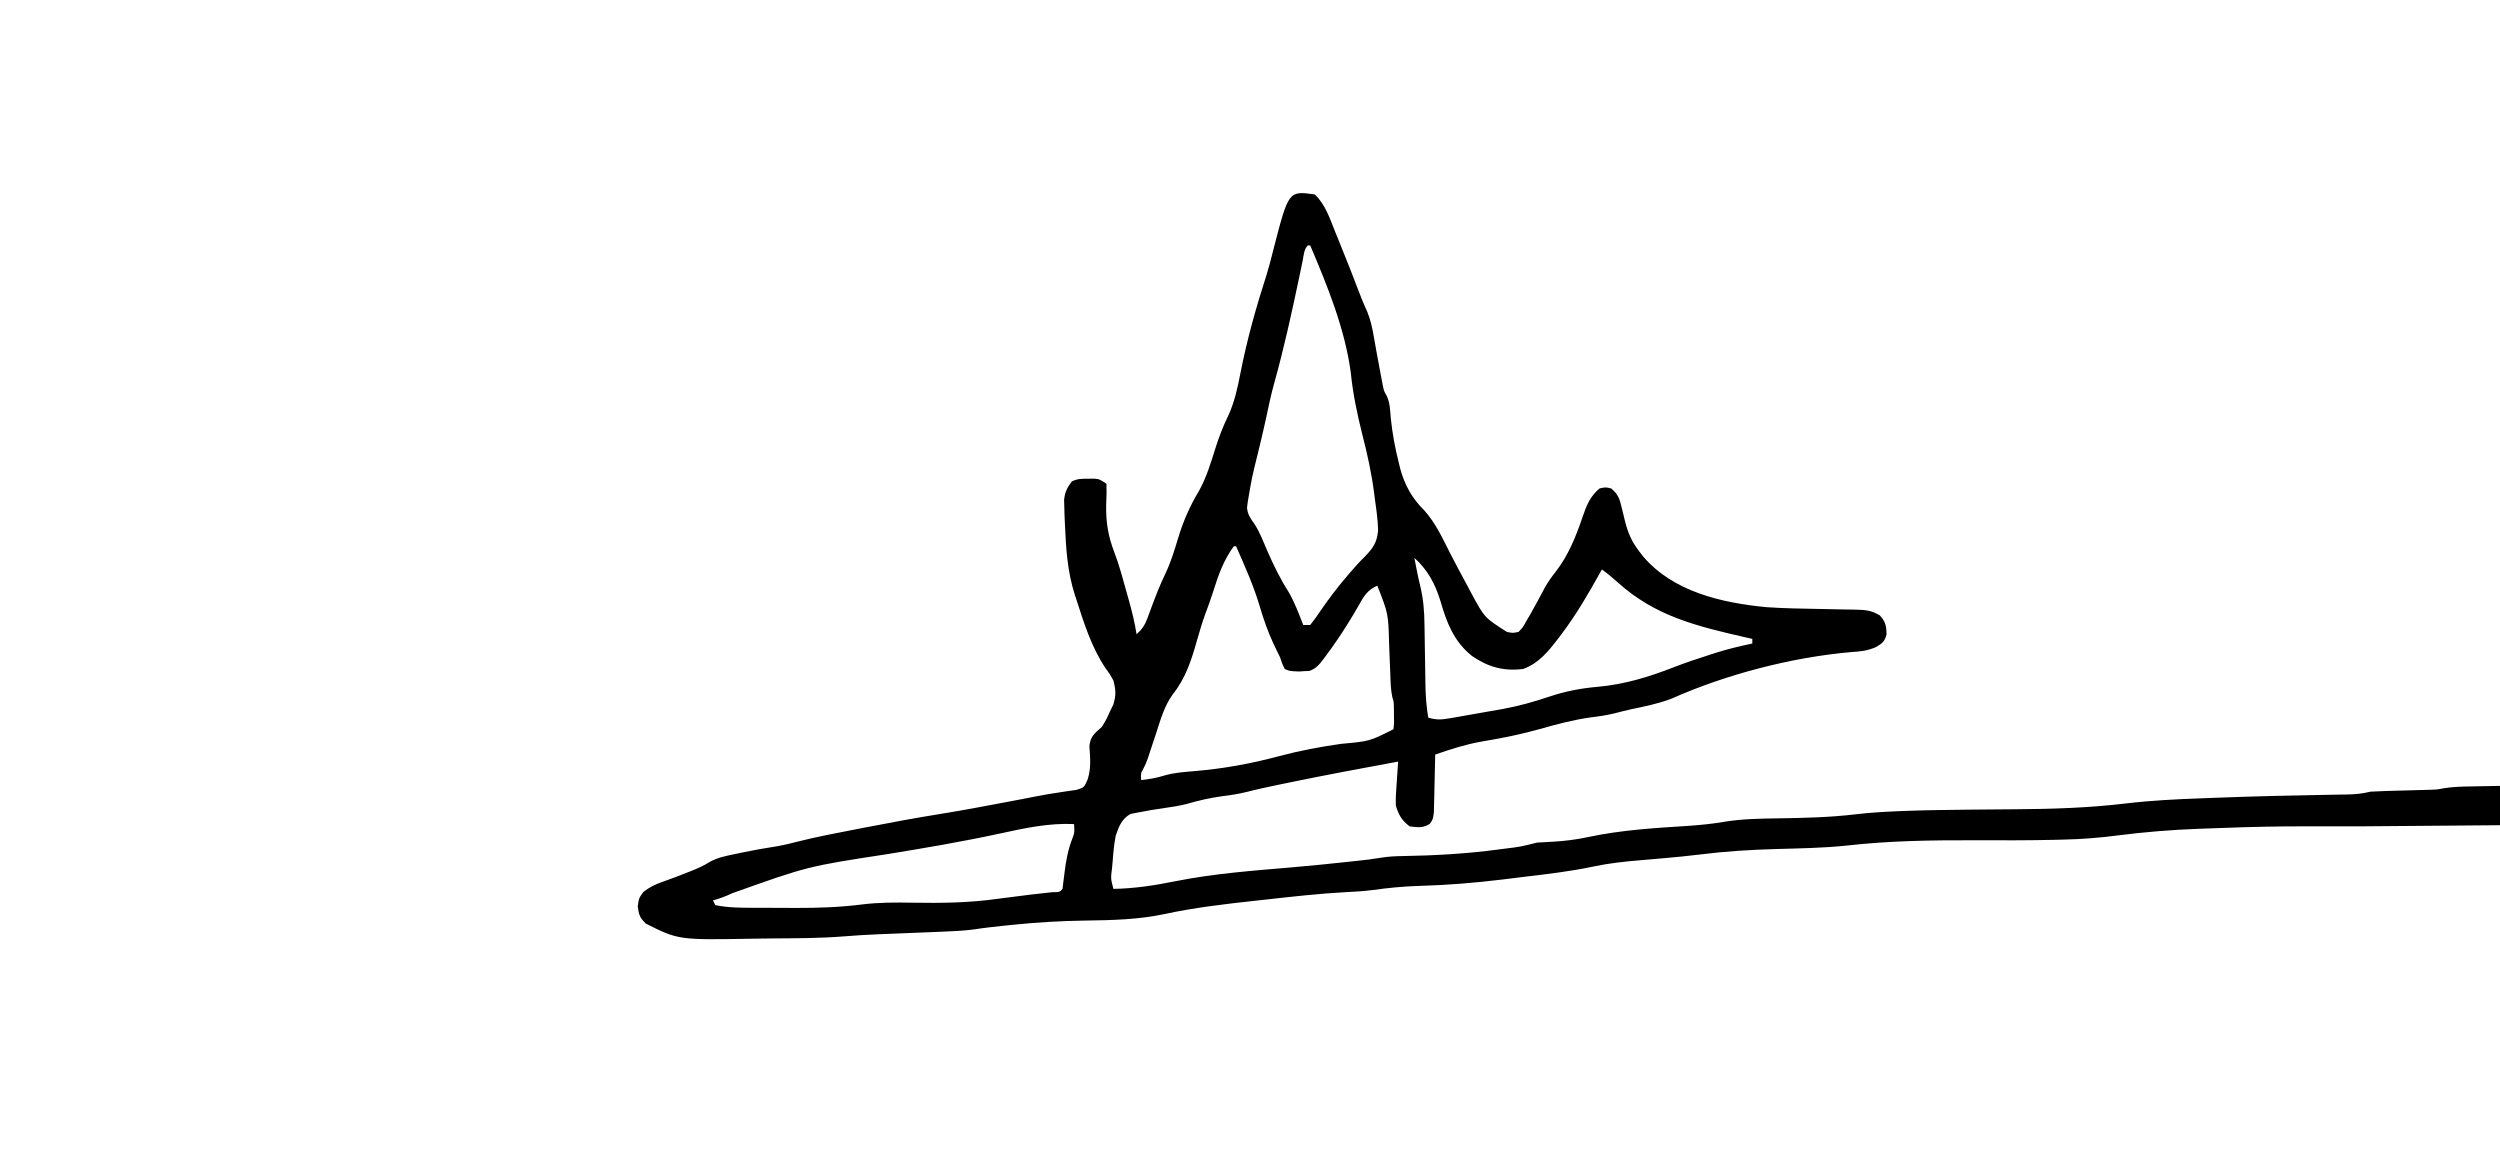
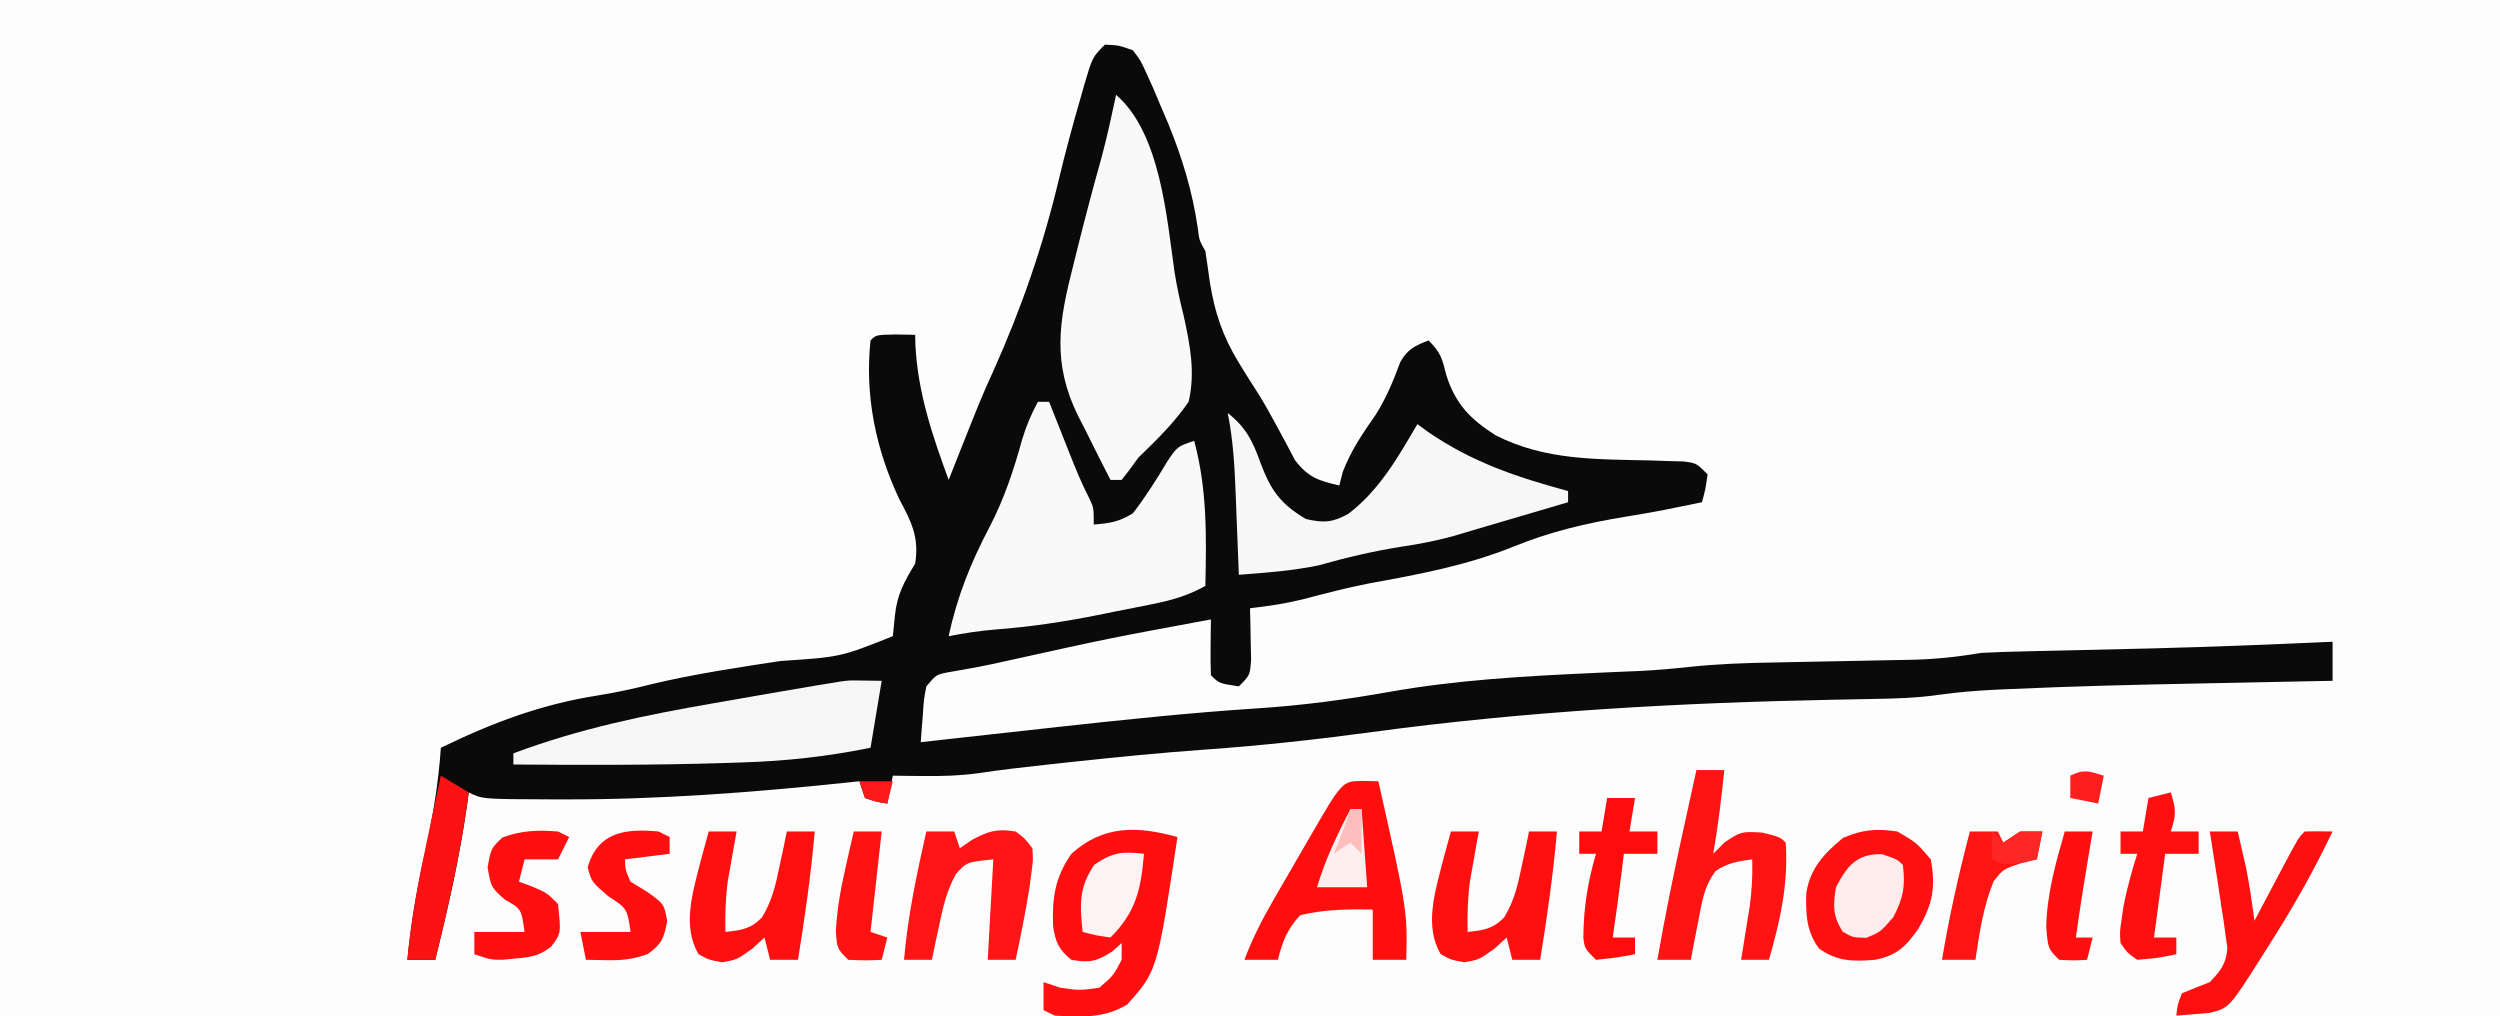
- <svg xmlns="http://www.w3.org/2000/svg" version="1.1" width="1080" height="496">
-   <path d="M0 0 C4.584 4.369 6.493 10.432 8.812 16.188 C9.466 17.783 9.466 17.783 10.133 19.41 C13.617 27.949 16.975 36.535 20.263 45.151 C20.986 46.966 21.792 48.748 22.598 50.527 C24.082 54.204 24.833 57.595 25.5 61.5 C25.748 62.901 25.997 64.302 26.246 65.703 C26.431 66.766 26.431 66.766 26.621 67.85 C27.233 71.323 27.89 74.788 28.562 78.25 C28.905 80.052 28.905 80.052 29.254 81.891 C29.835 84.888 29.835 84.888 31.039 86.949 C32.479 90.022 32.53 93.225 32.812 96.562 C33.494 103.203 34.658 109.595 36.312 116.062 C36.501 116.835 36.69 117.607 36.884 118.403 C38.758 125.406 42.025 131.358 47.25 136.438 C52.278 142.027 55.29 148.8 58.683 155.445 C61.146 160.224 63.695 164.957 66.25 169.688 C66.745 170.62 67.24 171.552 67.751 172.512 C73.322 182.829 73.322 182.829 83 189 C85.481 189.495 85.481 189.495 88 189 C89.94 186.969 89.94 186.969 91.438 184.188 C92.033 183.185 92.629 182.182 93.242 181.148 C95.387 177.306 97.467 173.431 99.535 169.547 C100.882 167.206 102.322 165.172 104 163.062 C109.457 156.038 112.736 147.997 115.562 139.625 C117.363 134.424 118.773 130.593 123 127 C125.625 126.438 125.625 126.438 128 127 C130.571 129.102 131.477 130.82 132.246 134.02 C132.444 134.795 132.642 135.57 132.846 136.369 C133.237 137.986 133.628 139.603 134.018 141.221 C135.288 146.193 136.836 149.855 140 154 C140.886 155.16 140.886 155.16 141.789 156.344 C154.862 171.698 175.871 176.464 195.238 178.308 C202.714 178.8 210.198 178.945 217.688 179.062 C220.97 179.118 224.253 179.18 227.535 179.266 C229.549 179.319 231.564 179.355 233.578 179.37 C237.853 179.482 240.363 179.618 244.089 181.853 C246.533 184.599 246.924 186.348 247 190 C246.179 193.194 245.215 193.872 242.359 195.57 C238.637 197.154 235.844 197.441 231.812 197.688 C205.978 199.937 177.579 207.347 153.961 217.875 C148.171 220.075 142.08 221.247 136.035 222.544 C133.975 223.006 131.937 223.526 129.895 224.059 C126.426 224.938 122.994 225.456 119.438 225.875 C111.752 226.919 104.454 228.9 97 231 C91.373 232.537 85.746 233.881 80.008 234.934 C78.65 235.183 78.65 235.183 77.264 235.438 C75.482 235.76 73.697 236.074 71.912 236.379 C65.035 237.613 58.577 239.66 52 242 C51.985 242.832 51.971 243.665 51.956 244.523 C51.895 247.615 51.821 250.706 51.738 253.798 C51.688 255.793 51.653 257.788 51.619 259.783 C51.584 261.037 51.548 262.29 51.512 263.582 C51.472 265.318 51.472 265.318 51.432 267.089 C51 270 51 270 49.683 271.874 C46.792 273.809 44.355 273.412 41 273 C37.601 270.52 36.171 267.991 35 264 C34.903 260.712 35.131 257.466 35.375 254.188 C35.432 253.304 35.488 252.42 35.547 251.51 C35.688 249.339 35.842 247.169 36 245 C19.972 247.947 3.959 250.948 -12 254.25 C-13.19 254.496 -14.38 254.741 -15.606 254.995 C-20.222 255.958 -24.823 256.928 -29.387 258.113 C-32.871 258.968 -36.254 259.503 -39.812 259.938 C-45.129 260.656 -50.084 261.772 -55.223 263.281 C-58.304 264.079 -61.349 264.555 -64.5 265 C-70.803 265.94 -70.803 265.94 -77.062 267.125 C-77.92 267.293 -78.777 267.46 -79.66 267.633 C-83.412 269.825 -84.65 272.962 -86 277 C-86.718 280.614 -87.049 284.203 -87.312 287.875 C-87.398 288.824 -87.484 289.772 -87.572 290.75 C-88.192 295.522 -88.192 295.522 -87 300 C-77.836 299.831 -69.218 298.515 -60.25 296.688 C-43.556 293.364 -26.683 292.125 -9.746 290.678 C-1.715 289.989 6.299 289.181 14.312 288.312 C15.431 288.193 16.55 288.074 17.703 287.951 C23.342 287.341 23.342 287.341 28.946 286.473 C32.028 285.996 34.942 285.858 38.059 285.824 C51.906 285.574 65.458 284.836 79.188 283 C79.864 282.91 80.54 282.821 81.236 282.728 C88.72 281.827 88.72 281.827 96 280 C98.248 279.844 100.499 279.725 102.75 279.625 C108.062 279.336 113.097 278.682 118.312 277.562 C132.428 274.562 146.794 273.706 161.171 272.785 C166.579 272.419 171.854 271.897 177.195 270.969 C184.674 269.755 192.091 269.645 199.65 269.536 C211.075 269.365 222.429 269.129 233.784 267.763 C239.684 267.08 245.562 266.7 251.496 266.461 C252.521 266.419 253.545 266.377 254.601 266.334 C263.404 266.004 272.207 265.875 281.016 265.789 C281.713 265.782 282.411 265.775 283.129 265.767 C289.613 265.701 296.097 265.637 302.581 265.599 C318.561 265.5 334.247 265.009 350.138 263.119 C361.084 261.82 371.989 261.261 383 260.875 C385.038 260.796 387.076 260.717 389.114 260.637 C405.551 260.012 421.995 259.614 438.441 259.341 C439.77 259.317 439.77 259.317 441.125 259.292 C442.771 259.262 444.418 259.236 446.064 259.215 C449.548 259.15 452.64 258.861 456 258 C458.172 257.864 460.348 257.776 462.523 257.719 C463.792 257.681 465.06 257.644 466.367 257.605 C467.703 257.57 469.039 257.535 470.375 257.5 C472.987 257.431 475.599 257.358 478.211 257.281 C479.369 257.251 480.527 257.221 481.72 257.189 C484.938 257.068 484.938 257.068 487.826 256.5 C492.082 255.83 496.276 255.785 500.578 255.719 C501.504 255.7 502.429 255.682 503.383 255.663 C506.338 255.604 509.294 255.552 512.25 255.5 C528.748 255.207 528.748 255.207 545.234 254.531 C545.98 254.494 546.726 254.457 547.494 254.418 C550.541 254.243 553.088 253.971 556 253 C562.233 252.555 562.233 252.555 564.938 254.125 C566.504 256.89 566.304 258.86 566 262 C564.32 264.52 564.32 264.52 562.125 266.812 C561.406 267.582 560.686 268.352 559.945 269.145 C557.145 271.816 555.554 272.127 551.792 272.158 C550.467 272.173 550.467 272.173 549.115 272.188 C548.142 272.194 547.169 272.199 546.167 272.205 C545.144 272.215 544.12 272.225 543.066 272.235 C539.655 272.267 536.243 272.292 532.832 272.316 C530.443 272.337 528.054 272.358 525.665 272.379 C520.628 272.423 515.592 272.464 510.555 272.503 C504.192 272.551 497.829 272.605 491.466 272.661 C448.482 273.037 448.482 273.037 428.598 272.977 C416.326 272.947 404.08 273.209 391.818 273.69 C388.602 273.813 385.385 273.92 382.168 274.025 C370.215 274.458 358.454 275.419 346.589 276.939 C339.04 277.903 331.615 278.526 324 278.688 C322.791 278.722 321.583 278.756 320.337 278.791 C308.397 279.083 296.456 279.026 284.513 278.993 C266.251 278.945 248.116 279.213 229.953 281.267 C219.659 282.362 209.313 282.489 198.973 282.789 C188.08 283.105 177.299 283.76 166.482 285.131 C161.441 285.755 156.395 286.248 151.336 286.691 C150.646 286.753 149.956 286.814 149.245 286.877 C143.606 287.377 143.606 287.377 140.837 287.606 C133.804 288.186 126.943 288.927 120.031 290.402 C110.394 292.439 100.655 293.57 90.879 294.735 C87.664 295.12 84.451 295.522 81.238 295.926 C69.269 297.388 57.389 298.368 45.333 298.703 C38.348 298.897 31.59 299.565 24.676 300.538 C21 301 17.381 301.224 13.68 301.391 C1.617 302.026 -10.373 303.417 -22.375 304.75 C-23.58 304.882 -24.784 305.014 -26.025 305.15 C-39.005 306.578 -51.851 308.059 -64.625 310.812 C-76.2 313.283 -87.551 313.528 -99.335 313.689 C-109.724 313.839 -119.976 314.438 -130.312 315.5 C-131.593 315.631 -132.873 315.762 -134.192 315.897 C-138.558 316.362 -142.907 316.827 -147.244 317.514 C-151.926 318.12 -156.574 318.32 -161.289 318.5 C-162.269 318.541 -163.25 318.581 -164.26 318.623 C-167.381 318.752 -170.503 318.876 -173.625 319 C-176.725 319.124 -179.826 319.249 -182.926 319.377 C-184.848 319.456 -186.771 319.533 -188.693 319.607 C-193.596 319.808 -198.476 320.107 -203.367 320.512 C-213.766 321.338 -224.181 321.34 -234.607 321.405 C-237.188 321.427 -239.769 321.461 -242.35 321.508 C-274.86 322.091 -274.86 322.091 -289 315 C-291.681 312.365 -291.95 311.345 -292.5 307.562 C-292 304 -292 304 -290 301.25 C-287.236 299.177 -284.841 297.969 -281.582 296.879 C-278.114 295.698 -274.716 294.352 -271.312 293 C-270.671 292.751 -270.029 292.501 -269.368 292.244 C-266.613 291.153 -264.074 290.048 -261.578 288.441 C-258.012 286.447 -254.417 285.753 -250.438 284.938 C-249.637 284.766 -248.836 284.595 -248.011 284.418 C-242.679 283.294 -237.333 282.358 -231.948 281.521 C-229.205 281.036 -226.574 280.405 -223.883 279.688 C-215.079 277.454 -206.164 275.786 -197.25 274.062 C-195.878 273.796 -195.878 273.796 -194.479 273.524 C-183.367 271.365 -172.253 269.295 -161.073 267.51 C-151.663 265.991 -142.302 264.215 -132.938 262.438 C-131.764 262.215 -131.764 262.215 -130.568 261.988 C-129.803 261.843 -129.039 261.698 -128.251 261.549 C-127.497 261.406 -126.743 261.262 -125.965 261.115 C-124.475 260.829 -122.986 260.539 -121.497 260.244 C-117.889 259.532 -114.291 258.882 -110.649 258.364 C-109.96 258.255 -109.272 258.147 -108.562 258.035 C-106.692 257.742 -104.818 257.48 -102.944 257.219 C-99.662 256.215 -99.662 256.215 -98.097 252.615 C-96.596 247.668 -97.014 243.406 -97.383 238.305 C-96.879 233.958 -95.176 232.901 -92 230 C-90.108 226.936 -90.108 226.936 -88.625 223.625 C-88.102 222.545 -87.578 221.465 -87.039 220.352 C-85.798 216.35 -85.956 214.043 -87 210 C-88.544 207.177 -88.544 207.177 -90.562 204.438 C-96.526 195.418 -99.724 185.231 -103 175 C-103.238 174.279 -103.475 173.557 -103.72 172.814 C-106.87 162.949 -107.497 153.063 -107.938 142.75 C-107.995 141.475 -108.053 140.2 -108.113 138.886 C-108.163 137.079 -108.163 137.079 -108.215 135.234 C-108.247 134.154 -108.279 133.073 -108.312 131.96 C-107.954 128.562 -107.023 126.728 -105 124 C-102.536 122.768 -100.811 122.833 -98.062 122.812 C-97.187 122.798 -96.312 122.784 -95.41 122.77 C-93 123 -93 123 -90 125 C-89.91 127.948 -89.97 130.751 -90.125 133.688 C-90.316 141.415 -89.358 147.409 -86.574 154.691 C-84.413 160.362 -82.871 166.22 -81.25 172.062 C-80.944 173.146 -80.639 174.23 -80.324 175.346 C-78.965 180.224 -77.772 184.99 -77 190 C-74.649 187.88 -73.441 186.12 -72.352 183.156 C-72.071 182.411 -71.791 181.665 -71.502 180.897 C-71.068 179.71 -71.068 179.71 -70.625 178.5 C-68.722 173.428 -66.816 168.435 -64.438 163.562 C-62.128 158.679 -60.614 153.66 -59.062 148.5 C-56.824 141.086 -53.994 134.656 -50 128 C-46.697 122.011 -44.83 115.632 -42.781 109.139 C-41.281 104.5 -39.631 100.143 -37.48 95.766 C-34.651 89.702 -33.365 83.522 -32.088 76.979 C-29.257 62.556 -25.348 48.676 -20.835 34.685 C-19.71 31.068 -18.786 27.427 -17.875 23.75 C-11.336 -1.591 -11.336 -1.591 0 0 Z M-3 22 C-4.747 23.747 -4.764 26.256 -5.25 28.625 C-5.514 29.888 -5.779 31.152 -6.051 32.453 C-6.2 33.169 -6.349 33.885 -6.502 34.623 C-9.803 50.389 -13.222 66.107 -17.562 81.625 C-18.961 86.682 -20.043 91.782 -21.113 96.918 C-22.166 101.864 -23.374 106.773 -24.562 111.688 C-27.191 122.265 -27.191 122.265 -29 133 C-29.097 133.794 -29.193 134.588 -29.293 135.406 C-28.961 138.349 -27.877 139.872 -26.163 142.232 C-23.814 145.802 -22.31 149.837 -20.625 153.75 C-17.88 160.005 -15.046 165.921 -11.352 171.68 C-8.715 176.206 -6.893 181.126 -5 186 C-4.01 186 -3.02 186 -2 186 C-0.369 183.971 1.066 181.975 2.5 179.812 C5.985 174.739 9.611 169.916 13.625 165.25 C14.081 164.708 14.537 164.166 15.007 163.608 C17.087 161.149 19.197 158.808 21.508 156.562 C25.157 152.799 26.878 150.415 27.336 145.094 C27.218 140.678 26.645 136.365 26 132 C25.869 130.957 25.738 129.914 25.603 128.839 C24.485 120.252 22.654 112.005 20.5 103.625 C18.248 94.629 16.435 85.97 15.512 76.746 C12.925 57.809 5.421 39.474 -2 22 C-2.33 22 -2.66 22 -3 22 Z M-35 152 C-39.396 157.983 -41.612 164.276 -43.816 171.277 C-44.795 174.354 -45.853 177.359 -47 180.375 C-48.465 184.312 -49.669 188.275 -50.805 192.315 C-53.219 200.887 -55.71 208.894 -61.363 215.949 C-65.103 221.118 -66.733 227.179 -68.688 233.188 C-69.46 235.515 -70.235 237.842 -71.012 240.168 C-71.346 241.192 -71.681 242.215 -72.026 243.27 C-73 246 -73 246 -74.124 248.177 C-75.217 250.114 -75.217 250.114 -75 253 C-71.559 252.579 -68.349 252.114 -65.047 251.035 C-60.71 249.765 -56.341 249.493 -51.853 249.114 C-39.292 248.046 -27.494 245.894 -15.329 242.627 C-6.452 240.271 2.389 238.61 11.481 237.33 C23.659 236.231 23.659 236.231 34 231 C34.282 228.238 34.282 228.238 34.188 225.125 C34.181 224.076 34.175 223.026 34.168 221.945 C34.121 219.182 34.121 219.182 33.514 217.326 C32.748 213.859 32.727 210.368 32.605 206.832 C32.537 205.2 32.467 203.568 32.396 201.936 C32.29 199.38 32.188 196.824 32.101 194.267 C31.751 181.117 31.751 181.117 27 169 C22.622 170.897 21.064 173.768 18.812 177.812 C15.798 183.028 12.69 188.116 9.25 193.062 C8.206 194.565 8.206 194.565 7.141 196.098 C6.434 197.055 5.728 198.013 5 199 C4.398 199.826 4.398 199.826 3.783 200.67 C1.934 203.073 0.577 204.791 -2.316 205.84 C-3.058 205.872 -3.799 205.904 -4.562 205.938 C-5.306 205.988 -6.05 206.038 -6.816 206.09 C-10.915 205.921 -10.915 205.921 -13 205 C-14.074 202.801 -14.074 202.801 -15 200 C-15.933 198.06 -16.871 196.123 -17.812 194.188 C-20.366 188.705 -22.255 183.2 -23.953 177.401 C-26.589 168.659 -30.341 160.353 -34 152 C-34.33 152 -34.66 152 -35 152 Z M43 157 C43.29 158.479 43.582 159.959 43.875 161.438 C44.037 162.261 44.2 163.085 44.367 163.934 C44.711 165.6 45.067 167.266 45.486 168.915 C46.906 174.675 47.322 180.121 47.379 186.039 C47.396 186.964 47.413 187.889 47.43 188.842 C47.483 191.77 47.524 194.697 47.562 197.625 C47.607 200.56 47.654 203.494 47.705 206.429 C47.737 208.247 47.764 210.064 47.786 211.882 C47.863 216.681 48.206 221.265 49 226 C52.305 227.066 54.709 226.917 58.113 226.328 C59.106 226.16 60.099 225.992 61.122 225.819 C62.175 225.631 63.228 225.443 64.312 225.25 C65.939 224.966 65.939 224.966 67.598 224.677 C69.76 224.297 71.922 223.913 74.082 223.524 C76.47 223.095 78.859 222.681 81.25 222.273 C88.168 221.014 94.664 219.17 101.312 216.938 C108.38 214.572 115.027 213.326 122.436 212.678 C133.748 211.651 144.227 208.467 154.774 204.361 C160.104 202.294 165.488 200.475 170.938 198.75 C172.091 198.381 172.091 198.381 173.267 198.004 C178.458 196.38 183.674 195.1 189 194 C189 193.34 189 192.68 189 192 C188.114 191.8 187.229 191.599 186.316 191.393 C165.29 186.568 147.039 182.315 130.672 167.418 C128.515 165.466 126.361 163.692 124 162 C123.73 162.492 123.459 162.984 123.181 163.49 C118.12 172.628 112.921 181.525 106.625 189.875 C106.138 190.521 105.651 191.168 105.149 191.834 C100.893 197.356 96.734 202.586 90 205 C81.493 206.044 74.882 204.153 67.875 199.375 C60.005 193.012 57.036 185.105 54.267 175.647 C52.074 168.377 48.741 162.103 43 157 Z M-135.781 276.031 C-151.961 279.541 -168.232 282.307 -184.571 284.969 C-219.122 290.257 -219.122 290.257 -251.82 301.93 C-254.468 303.23 -257.175 304.16 -260 305 C-259.67 305.66 -259.34 306.32 -259 307 C-253.397 308.169 -247.811 308.161 -242.105 308.168 C-241.159 308.171 -240.213 308.175 -239.238 308.178 C-237.237 308.183 -235.236 308.185 -233.235 308.185 C-230.235 308.187 -227.236 308.206 -224.236 308.225 C-214.531 308.252 -205.075 307.944 -195.447 306.706 C-188.206 305.811 -181.054 305.837 -173.769 305.964 C-161.423 306.166 -149.263 306.04 -137.019 304.287 C-134.175 303.883 -131.323 303.542 -128.472 303.195 C-126.476 302.95 -124.482 302.694 -122.488 302.438 C-119.515 302.065 -116.544 301.738 -113.562 301.438 C-110.189 301.394 -110.189 301.394 -109 300 C-108.673 297.671 -108.389 295.337 -108.125 293 C-107.488 287.7 -106.568 282.806 -104.586 277.832 C-103.797 275.686 -103.797 275.686 -104 272 C-114.858 271.483 -125.226 273.733 -135.781 276.031 Z " fill="#000000" transform="translate(568,84)" />
+ <svg xmlns="http://www.w3.org/2000/svg" version="1.1" width="448" height="182">
+   <path d="M0 0 C147.84 0 295.68 0 448 0 C448 60.06 448 120.12 448 182 C300.16 182 152.32 182 0 182 C0 121.94 0 61.88 0 0 Z " fill="#FEFDFD" transform="translate(0,0)" />
+   <path d="M0 0 C2.469 0.109 2.469 0.109 5 1 C6.406 2.828 6.406 2.828 7.5 5.25 C7.909 6.154 8.317 7.057 8.738 7.988 C9.155 8.982 9.571 9.976 10 11 C10.447 12.045 10.895 13.091 11.355 14.168 C13.873 20.348 15.673 26.249 16.641 32.855 C16.9 35.043 16.9 35.043 18 37 C18.291 38.872 18.558 40.748 18.812 42.625 C19.701 48.1 21.124 52.287 24 57 C24.371 57.608 24.742 58.217 25.125 58.844 C25.933 60.141 26.754 61.429 27.586 62.711 C28.673 64.471 29.686 66.278 30.664 68.102 C31.542 69.722 31.542 69.722 32.438 71.375 C32.972 72.393 33.507 73.412 34.059 74.461 C36.425 77.555 38.267 78.128 42 79 C42.206 78.196 42.413 77.391 42.625 76.562 C44.121 72.686 46.119 69.769 48.484 66.383 C50.413 63.35 51.7 60.21 52.945 56.848 C54.264 54.538 55.567 53.964 58 53 C60.231 55.231 60.432 56.267 61.188 59.25 C62.847 64.438 65.466 67.093 70 70 C78.958 74.557 88.115 74.271 97.941 74.518 C98.946 74.552 99.95 74.586 100.984 74.621 C102.357 74.659 102.357 74.659 103.757 74.697 C106 75 106 75 108 77 C107.625 79.625 107.625 79.625 107 82 C105.667 82.272 104.334 82.543 103 82.812 C102.085 82.999 101.17 83.186 100.227 83.379 C97.937 83.82 95.638 84.219 93.336 84.59 C86.306 85.74 79.861 87.253 73.25 89.938 C64.796 93.361 56.185 94.934 47.243 96.566 C43.261 97.336 39.355 98.383 35.434 99.406 C32.298 100.171 29.205 100.636 26 101 C26.023 101.843 26.046 102.686 26.07 103.555 C26.088 104.65 26.106 105.746 26.125 106.875 C26.148 107.966 26.171 109.056 26.195 110.18 C26 113 26 113 24 115 C20.464 114.464 20.464 114.464 19 113 C18.928 111.314 18.916 109.625 18.938 107.938 C18.947 107.018 18.956 106.099 18.965 105.152 C18.982 104.087 18.982 104.087 19 103 C0.753 106.378 0.753 106.378 -17.363 110.383 C-20.91 111.213 -24.485 111.856 -28.074 112.473 C-30.219 112.889 -30.219 112.889 -32 115 C-32.462 117.433 -32.462 117.433 -32.625 120.125 C-32.7 121.035 -32.775 121.945 -32.852 122.883 C-32.925 123.931 -32.925 123.931 -33 125 C-31.743 124.859 -30.485 124.718 -29.19 124.573 C-23.336 123.918 -17.48 123.27 -11.625 122.625 C-10.569 122.509 -9.514 122.392 -8.426 122.272 C3.478 120.963 15.36 119.716 27.312 118.938 C35.285 118.416 43.011 117.402 50.875 116 C63.067 113.835 75.243 113.163 87.591 112.596 C88.338 112.561 89.085 112.527 89.855 112.492 C91.888 112.401 93.923 112.317 95.957 112.234 C98.949 112.088 101.911 111.813 104.89 111.493 C109.842 110.978 114.758 110.8 119.734 110.719 C120.616 110.7 121.498 110.682 122.406 110.663 C126.13 110.585 129.855 110.517 133.58 110.448 C136.319 110.396 139.058 110.339 141.797 110.281 C142.631 110.268 143.466 110.254 144.326 110.24 C148.663 110.148 152.717 109.732 157 109 C159.679 108.865 162.339 108.769 165.02 108.719 C165.788 108.701 166.556 108.683 167.348 108.664 C168.989 108.626 170.629 108.589 172.27 108.554 C176.544 108.463 180.817 108.358 185.09 108.254 C186.361 108.223 186.361 108.223 187.657 108.192 C198.443 107.925 209.222 107.484 220 107 C220 109.31 220 111.62 220 114 C218.716 114.025 217.433 114.05 216.111 114.076 C211.24 114.172 206.37 114.272 201.5 114.372 C199.413 114.415 197.325 114.457 195.238 114.497 C184.293 114.711 173.354 114.975 162.418 115.473 C161.569 115.51 160.72 115.547 159.845 115.585 C156.323 115.757 152.907 116.013 149.413 116.518 C145.593 117.058 141.83 117.19 137.98 117.246 C136.403 117.277 134.826 117.309 133.248 117.341 C132.424 117.356 131.6 117.372 130.752 117.387 C102.91 117.932 75.524 119.441 47.919 123.178 C37.927 124.528 27.974 125.619 17.912 126.33 C9.88 126.902 1.881 127.697 -6.125 128.562 C-7.897 128.753 -7.897 128.753 -9.704 128.948 C-14.117 129.431 -18.512 129.927 -22.902 130.586 C-26.12 131.016 -29.193 131.099 -32.438 131.062 C-33.488 131.053 -34.539 131.044 -35.621 131.035 C-36.406 131.024 -37.191 131.012 -38 131 C-38.33 132.65 -38.66 134.3 -39 136 C-40.938 135.688 -40.938 135.688 -43 135 C-43.33 134.01 -43.66 133.02 -44 132 C-45.278 132.136 -45.278 132.136 -46.582 132.275 C-63.398 134.025 -80.083 135.303 -97 135.25 C-97.744 135.249 -98.489 135.248 -99.256 135.247 C-111.58 135.21 -111.58 135.21 -114 134 C-114.098 134.741 -114.196 135.482 -114.297 136.246 C-115.632 145.652 -117.726 154.783 -120 164 C-121.65 164 -123.3 164 -125 164 C-124.398 157.721 -123.386 151.711 -122 145.562 C-120.572 139.037 -119.438 132.679 -119 126 C-109.68 121.476 -101.012 118.213 -90.766 116.605 C-87.464 116.075 -84.302 115.381 -81.062 114.562 C-73.487 112.754 -65.802 111.627 -58.108 110.446 C-47.366 109.743 -47.366 109.743 -38 106 C-37.814 104.144 -37.814 104.144 -37.625 102.25 C-37.214 98.463 -35.973 96.26 -34 93 C-33.266 88.279 -34.641 85.575 -36.844 81.453 C-41.068 72.491 -43.055 62.874 -42 53 C-41 52 -41 52 -37.438 51.938 C-36.303 51.958 -35.169 51.979 -34 52 C-33.986 52.62 -33.972 53.24 -33.957 53.879 C-33.493 62.499 -30.938 69.967 -28 78 C-27.613 77.022 -27.227 76.043 -26.828 75.035 C-22.103 63.124 -22.103 63.124 -20 58.5 C-14.911 47.118 -11.112 36.163 -8.227 24.047 C-7.049 19.118 -5.725 14.242 -4.312 9.375 C-4.11 8.658 -3.908 7.942 -3.699 7.204 C-2.24 2.24 -2.24 2.24 0 0 Z " fill="#0A0A0A" transform="translate(198,8)" />
+   <path d="M0 0 C0.66 0 1.32 0 2 0 C2.41 1.036 2.82 2.073 3.242 3.141 C3.786 4.51 4.331 5.88 4.875 7.25 C5.144 7.932 5.414 8.614 5.691 9.316 C6.772 12.031 7.846 14.704 9.195 17.297 C10 19 10 19 10 22 C13.016 21.749 14.433 21.53 17 20 C19.318 17.001 21.267 13.909 23.203 10.652 C25 8 25 8 28 7 C30.334 15.671 30.199 24.105 30 33 C26.891 34.728 24.008 35.553 20.527 36.254 C19.462 36.469 18.397 36.683 17.299 36.904 C15.635 37.23 15.635 37.23 13.938 37.562 C12.855 37.784 11.773 38.005 10.658 38.232 C4.548 39.446 -1.475 40.348 -7.688 40.812 C-10.492 41.04 -13.237 41.477 -16 42 C-14.473 34.875 -12.028 28.799 -8.63 22.357 C-6.02 17.305 -4.331 12.211 -2.824 6.742 C-2.091 4.304 -1.219 2.226 0 0 Z " fill="#F9F9F9" transform="translate(186,72)" />
+   <path d="M0 0 C7.964 6.83 9.073 22.042 10.492 31.832 C10.918 34.486 11.462 37.024 12.125 39.625 C13.253 44.812 14.237 49.757 13 55 C10.402 58.791 7.289 61.814 4 65 C3.174 66.131 3.174 66.131 2.332 67.285 C1.892 67.851 1.453 68.417 1 69 C0.34 69 -0.32 69 -1 69 C-2.53 66.035 -4.018 63.051 -5.5 60.062 C-5.929 59.232 -6.359 58.401 -6.801 57.545 C-11.483 47.994 -10.265 40.666 -7.688 30.625 C-7.459 29.701 -7.23 28.777 -6.995 27.825 C-5.618 22.298 -4.169 16.792 -2.625 11.309 C-1.612 7.568 -0.808 3.79 0 0 Z " fill="#F9F9F9" transform="translate(200,17)" />
+   <path d="M0 0 C3.295 2.589 4.51 5.09 5.875 8.938 C7.757 13.915 9.417 16.25 14 19 C17.159 19.739 18.857 19.656 21.688 18.031 C27.212 13.789 30.527 7.933 34 2 C34.608 2.447 35.217 2.895 35.844 3.355 C43.805 8.846 51.78 11.49 61 14 C61 14.66 61 15.32 61 16 C58.313 16.792 55.625 17.584 52.938 18.375 C52.185 18.597 51.433 18.818 50.658 19.047 C49.156 19.489 47.653 19.93 46.149 20.37 C44.197 20.942 42.247 21.523 40.297 22.105 C37.292 22.921 34.39 23.487 31.312 23.938 C26.189 24.742 21.266 25.903 16.277 27.316 C11.556 28.301 6.803 28.632 2 29 C1.975 28.335 1.95 27.669 1.924 26.984 C1.807 23.947 1.685 20.911 1.562 17.875 C1.523 16.828 1.484 15.782 1.443 14.703 C1.239 9.728 1.007 4.892 0 0 Z " fill="#F7F7F7" transform="translate(220,74)" />
+   <path d="M0 0 C2.382 0.031 2.382 0.031 4.812 0.062 C4.152 4.022 3.493 7.982 2.812 12.062 C-4.913 13.625 -12.316 14.454 -20.188 14.688 C-21.289 14.725 -22.391 14.763 -23.527 14.802 C-36.078 15.192 -48.632 15.159 -61.188 15.062 C-61.188 14.402 -61.188 13.742 -61.188 13.062 C-49.386 8.639 -37.58 6.197 -25.188 4.062 C-22.728 3.632 -20.269 3.201 -17.81 2.768 C-16.35 2.513 -14.89 2.261 -13.428 2.013 C-1.571 -0.02 -1.571 -0.02 0 0 Z " fill="#F6F6F6" transform="translate(153.1875,121.9375)" />
+   <path d="M0 0 C-3.614 23.98 -3.614 23.98 -9 30 C-13.172 32.549 -17.251 32.234 -22 32 C-22.66 31.67 -23.32 31.34 -24 31 C-24 29.35 -24 27.7 -24 26 C-23.01 26.33 -22.02 26.66 -21 27 C-17.542 27.5 -17.542 27.5 -14 27 C-11.468 24.815 -11.468 24.815 -10 22 C-10 21.01 -10 20.02 -10 19 C-10.557 19.495 -11.114 19.99 -11.688 20.5 C-14.451 22.293 -15.768 22.58 -19 22 C-21.253 20.213 -21.893 18.774 -22.285 15.941 C-22.48 10.916 -21.947 7.224 -19 3 C-13.26 -2.194 -7.127 -1.983 0 0 Z " fill="#FF0F0F" transform="translate(211,150)" />
+   <path d="M0 0 C1.454 0.031 1.454 0.031 2.938 0.062 C8.148 23.232 8.148 23.232 7.938 32.062 C5.957 32.062 3.978 32.062 1.938 32.062 C1.938 29.093 1.938 26.122 1.938 23.062 C-2.512 22.96 -6.721 23.027 -11.062 24.062 C-13.346 26.468 -14.283 28.865 -15.062 32.062 C-17.043 32.062 -19.023 32.062 -21.062 32.062 C-19.596 28.108 -17.733 24.571 -15.621 20.922 C-15.129 20.07 -15.129 20.07 -14.628 19.202 C-13.939 18.011 -13.249 16.821 -12.558 15.632 C-11.496 13.806 -10.44 11.978 -9.385 10.148 C-3.552 0.072 -3.552 0.072 0 0 Z " fill="#FF0E0E" transform="translate(244.0625,139.9375)" />
+   <path d="M0 0 C3.438 2 3.438 2 6 5 C6.912 10.06 6.345 12.93 3.812 17.375 C1.585 20.566 -0.059 22.231 -4 23 C-7.892 23.318 -10.765 23.311 -14 21 C-16.309 17.999 -16.42 14.75 -16.316 11.027 C-15.625 6.599 -13.057 3.857 -9.688 1.125 C-6.127 -0.365 -3.831 -0.538 0 0 Z " fill="#FF1111" transform="translate(340,149)" />
+   <path d="M0 0 C1.65 0 3.3 0 5 0 C4.475 5.03 3.894 10.019 3 15 C3.681 14.319 4.361 13.639 5.062 12.938 C8 11 8 11 11.75 11.188 C15 12 15 12 16 13 C16.489 20.456 15.034 26.846 13 34 C11.35 34 9.7 34 8 34 C8.144 33.12 8.289 32.239 8.438 31.332 C8.623 30.171 8.809 29.009 9 27.812 C9.186 26.664 9.371 25.515 9.562 24.332 C9.935 21.496 10.086 18.853 10 16 C7.492 16.339 5.533 16.627 3.438 18.094 C1.311 20.914 0.976 23.744 0.312 27.188 C0.061 28.46 -0.19 29.732 -0.449 31.043 C-0.631 32.019 -0.813 32.995 -1 34 C-2.98 34 -4.96 34 -7 34 C-5.643 26.227 -4.075 18.517 -2.375 10.812 C-2.031 9.241 -2.031 9.241 -1.68 7.639 C-1.122 5.092 -0.562 2.546 0 0 Z " fill="#FF1313" transform="translate(304,138)" />
+   <path d="M0 0 C1.65 0 3.3 0 5 0 C5.33 0.99 5.66 1.98 6 3 C7.083 2.257 7.083 2.257 8.188 1.5 C11.199 -0.106 12.656 -0.528 16 0 C17.66 1.238 17.66 1.238 19 3 C19.145 5.129 19.145 5.129 18.812 7.562 C18.696 8.438 18.58 9.313 18.461 10.215 C17.752 14.501 16.93 18.756 16 23 C14.35 23 12.7 23 11 23 C11.495 14.09 11.495 14.09 12 5 C7.226 5.488 7.226 5.488 5.293 7.641 C3.66 10.62 3.01 13.429 2.312 16.75 C2.061 17.92 1.81 19.091 1.551 20.297 C1.278 21.635 1.278 21.635 1 23 C-0.65 23 -2.3 23 -4 23 C-3.325 15.175 -1.731 7.654 0 0 Z " fill="#FF1515" transform="translate(166,149)" />
+   <path d="M0 0 C1.65 0 3.3 0 5 0 C5.316 1.353 5.628 2.708 5.938 4.062 C6.112 4.817 6.286 5.571 6.465 6.348 C7.111 9.55 7.56 12.764 8 16 C8.566 14.929 9.132 13.858 9.715 12.754 C10.456 11.357 11.197 9.96 11.938 8.562 C12.311 7.855 12.684 7.148 13.068 6.42 C15.887 1.113 15.887 1.113 17 0 C18.666 -0.041 20.334 -0.043 22 0 C18.69 6.927 15.008 13.47 10.875 19.938 C10.35 20.773 9.826 21.609 9.285 22.471 C3.472 31.631 3.472 31.631 -0.043 32.512 C-2.029 32.674 -4.014 32.837 -6 33 C-5.812 31.125 -5.812 31.125 -5 29 C-3.346 28.303 -1.677 27.639 0 27 C1.93 24.945 2.95 23.727 3.145 20.879 C3.035 20.114 2.925 19.35 2.812 18.562 C2.696 17.7 2.58 16.838 2.461 15.949 C2.309 14.976 2.157 14.003 2 13 C1.827 11.831 1.655 10.662 1.477 9.457 C1.002 6.302 0.509 3.15 0 0 Z " fill="#FF1010" transform="translate(396,149)" />
+   <path d="M0 0 C1.65 0 3.3 0 5 0 C4.856 0.797 4.711 1.593 4.562 2.414 C4.377 3.474 4.191 4.533 4 5.625 C3.814 6.669 3.629 7.713 3.438 8.789 C3.013 11.906 2.925 14.859 3 18 C5.872 17.69 7.523 17.496 9.562 15.375 C11.366 12.395 11.973 9.653 12.688 6.25 C12.939 5.08 13.19 3.909 13.449 2.703 C13.631 1.811 13.813 0.919 14 0 C15.65 0 17.3 0 19 0 C18.337 7.724 17.235 15.348 16 23 C14.35 23 12.7 23 11 23 C10.67 21.68 10.34 20.36 10 19 C9.278 19.66 8.556 20.32 7.812 21 C5 23 5 23 2.375 23.438 C0 23 0 23 -1.812 22 C-4.818 16.937 -2.825 10.843 -1.5 5.5 C-1.009 3.664 -0.512 1.83 0 0 Z " fill="#FF1010" transform="translate(260,149)" />
+   <path d="M0 0 C1.65 0 3.3 0 5 0 C4.856 0.797 4.711 1.593 4.562 2.414 C4.377 3.474 4.191 4.533 4 5.625 C3.814 6.669 3.629 7.713 3.438 8.789 C3.013 11.906 2.925 14.859 3 18 C5.872 17.69 7.523 17.496 9.562 15.375 C11.366 12.395 11.973 9.653 12.688 6.25 C12.939 5.08 13.19 3.909 13.449 2.703 C13.631 1.811 13.813 0.919 14 0 C15.65 0 17.3 0 19 0 C18.337 7.724 17.235 15.348 16 23 C14.35 23 12.7 23 11 23 C10.67 21.68 10.34 20.36 10 19 C9.278 19.66 8.556 20.32 7.812 21 C5 23 5 23 2.375 23.438 C0 23 0 23 -1.812 22 C-4.818 16.937 -2.825 10.843 -1.5 5.5 C-1.009 3.664 -0.512 1.83 0 0 Z " fill="#FF1010" transform="translate(127,149)" />
+   <path d="M0 0 C0.934 3.01 1.044 3.867 0 7 C1.65 7 3.3 7 5 7 C5 8.32 5 9.64 5 11 C3.02 11 1.04 11 -1 11 C-1.66 15.95 -2.32 20.9 -3 26 C-1.68 26 -0.36 26 1 26 C1 26.99 1 27.98 1 29 C-2.312 29.688 -2.312 29.688 -6 30 C-7.742 28.785 -7.742 28.785 -9 27 C-9.145 24.984 -9.145 24.984 -8.812 22.75 C-8.696 21.962 -8.58 21.175 -8.461 20.363 C-7.836 17.16 -6.992 14.109 -6 11 C-6.99 11 -7.98 11 -9 11 C-9 9.68 -9 8.36 -9 7 C-7.68 7 -6.36 7 -5 7 C-4.67 5.02 -4.34 3.04 -4 1 C-2.68 0.67 -1.36 0.34 0 0 Z " fill="#FF1010" transform="translate(389,142)" />
+   <path d="M0 0 C1.65 0 3.3 0 5 0 C4.67 1.98 4.34 3.96 4 6 C5.65 6 7.3 6 9 6 C9 7.32 9 8.64 9 10 C7.02 10 5.04 10 3 10 C2.783 11.763 2.783 11.763 2.562 13.562 C2.086 17.382 1.555 21.191 1 25 C2.32 25 3.64 25 5 25 C5 25.99 5 26.98 5 28 C1.625 28.625 1.625 28.625 -2 29 C-4 27 -4 27 -4.266 25.117 C-4.228 19.754 -3.499 15.153 -2 10 C-2.99 10 -3.98 10 -5 10 C-5 8.68 -5 7.36 -5 6 C-3.68 6 -2.36 6 -1 6 C-0.67 4.02 -0.34 2.04 0 0 Z " fill="#FF0D0D" transform="translate(288,143)" />
+   <path d="M0 0 C0.66 0.33 1.32 0.66 2 1 C1.34 2.32 0.68 3.64 0 5 C-1.98 5 -3.96 5 -6 5 C-6.33 6.32 -6.66 7.64 -7 9 C-6.216 9.289 -5.433 9.578 -4.625 9.875 C-2 11 -2 11 0 13 C0.559 18.257 0.559 18.257 -1.238 20.645 C-3.397 22.306 -4.803 22.516 -7.5 22.75 C-8.273 22.827 -9.047 22.905 -9.844 22.984 C-12 23 -12 23 -15 22 C-15 20.68 -15 19.36 -15 18 C-12.03 18 -9.06 18 -6 18 C-6.566 13.889 -6.566 13.889 -9.562 12.188 C-12 10 -12 10 -12.625 6.438 C-12 3 -12 3 -9.938 1.062 C-6.432 -0.205 -3.703 -0.279 0 0 Z " fill="#FF0F0F" transform="translate(100,149)" />
+   <path d="M0 0 C0.66 0.33 1.32 0.66 2 1 C2 1.99 2 2.98 2 4 C-0.64 4.33 -3.28 4.66 -6 5 C-5.952 6.879 -5.952 6.879 -5 9 C-3.989 9.619 -2.979 10.238 -1.938 10.875 C1 13 1 13 1.562 16.062 C0.961 19.205 0.576 20.187 -2 22 C-4.751 22.917 -6.359 23.109 -9.188 23.062 C-11.075 23.032 -11.075 23.032 -13 23 C-13.33 21.35 -13.66 19.7 -14 18 C-11.03 18 -8.06 18 -5 18 C-5.621 13.795 -5.621 13.795 -9.062 11.562 C-12 9 -12 9 -12.688 6.438 C-10.892 0.073 -5.884 -0.555 0 0 Z " fill="#FF0F0F" transform="translate(118,149)" />
+   <path d="M0 0 C1.65 0.99 3.3 1.98 5 3 C3.654 13.183 1.458 23.037 -1 33 C-2.65 33 -4.3 33 -6 33 C-5.33 25.678 -3.983 18.621 -2.438 11.438 C-2.204 10.333 -1.97 9.229 -1.729 8.092 C-1.156 5.394 -0.58 2.696 0 0 Z " fill="#FC1212" transform="translate(79,139)" />
+   <path d="M0 0 C1.65 0 3.3 0 5 0 C5.33 0.66 5.66 1.32 6 2 C6.99 1.34 7.98 0.68 9 0 C10.32 0 11.64 0 13 0 C12.67 1.65 12.34 3.3 12 5 C11.072 5.227 10.144 5.454 9.188 5.688 C5.983 6.739 5.983 6.739 4.25 8.938 C2.396 13.481 1.72 18.163 1 23 C-0.98 23 -2.96 23 -5 23 C-3.7 15.228 -1.995 7.623 0 0 Z " fill="#FF1414" transform="translate(353,149)" />
+   <path d="M0 0 C2.75 0.938 2.75 0.938 3.75 1.938 C4.2 5.807 3.849 7.743 2.062 11.25 C-0.25 13.938 -0.25 13.938 -2.812 15 C-5.25 14.938 -5.25 14.938 -7.062 13.875 C-8.836 10.981 -8.775 9.283 -8.25 5.938 C-6.269 2.128 -4.542 -0.087 0 0 Z " fill="#FFEDED" transform="translate(337.25,153.0625)" />
+   <path d="M0 0 C1.65 0 3.3 0 5 0 C4.333 6 3.667 12 3 18 C3.99 18.33 4.98 18.66 6 19 C5.67 20.32 5.34 21.64 5 23 C2.125 23.125 2.125 23.125 -1 23 C-3 21 -3 21 -3.219 17.84 C-2.996 13.93 -2.372 10.377 -1.5 6.562 C-1.222 5.326 -0.943 4.09 -0.656 2.816 C-0.44 1.887 -0.223 0.958 0 0 Z " fill="#FF1212" transform="translate(153,149)" />
+   <path d="M0 0 C-0.534 6.301 -1.382 10.382 -6 15 C-8.625 14.625 -8.625 14.625 -11 14 C-11.475 9.156 -11.724 6.044 -8.875 1.938 C-5.577 -0.285 -3.895 -0.453 0 0 Z " fill="#FFF2F2" transform="translate(205,153)" />
+   <path d="M0 0 C1.65 0 3.3 0 5 0 C4.867 0.785 4.734 1.57 4.598 2.379 C3.668 7.912 2.758 13.441 2 19 C2.99 19 3.98 19 5 19 C4.67 20.32 4.34 21.64 4 23 C1.625 23.125 1.625 23.125 -1 23 C-3 21 -3 21 -3.312 17.125 C-3.206 11.207 -1.61 5.662 0 0 Z " fill="#FF0F0F" transform="translate(370,149)" />
+   <path d="M0 0 C0.66 0 1.32 0 2 0 C2.33 4.62 2.66 9.24 3 14 C0.03 14 -2.94 14 -6 14 C-4.508 9.028 -2.395 4.582 0 0 Z " fill="#FFEEEE" transform="translate(242,145)" />
+   <path d="M0 0 C0.66 0.66 1.32 1.32 2 2 C2.99 1.34 3.98 0.68 5 0 C6.32 0 7.64 0 9 0 C8.67 1.65 8.34 3.3 8 5 C2.25 6.125 2.25 6.125 0 5 C0 3.35 0 1.7 0 0 Z " fill="#FF2626" transform="translate(357,149)" />
+   <path d="M0 0 C-0.33 1.65 -0.66 3.3 -1 5 C-2.65 4.67 -4.3 4.34 -6 4 C-6 2.68 -6 1.36 -6 0 C-3.509 -1.245 -2.589 -0.777 0 0 Z " fill="#FF1E1E" transform="translate(377,139)" />
+   <path d="M0 0 C0.66 0 1.32 0 2 0 C2 2.64 2 5.28 2 8 C1.34 7.34 0.68 6.68 0 6 C-0.99 6.66 -1.98 7.32 -3 8 C-2.691 7.237 -2.381 6.474 -2.062 5.688 C-1.321 3.812 -0.638 1.913 0 0 Z " fill="#FFBEBE" transform="translate(242,145)" />
+   <path d="M0 0 C1.98 0 3.96 0 6 0 C5.67 1.32 5.34 2.64 5 4 C3.062 3.688 3.062 3.688 1 3 C0.67 2.01 0.34 1.02 0 0 Z " fill="#FF1A1A" transform="translate(154,140)" />
</svg>
